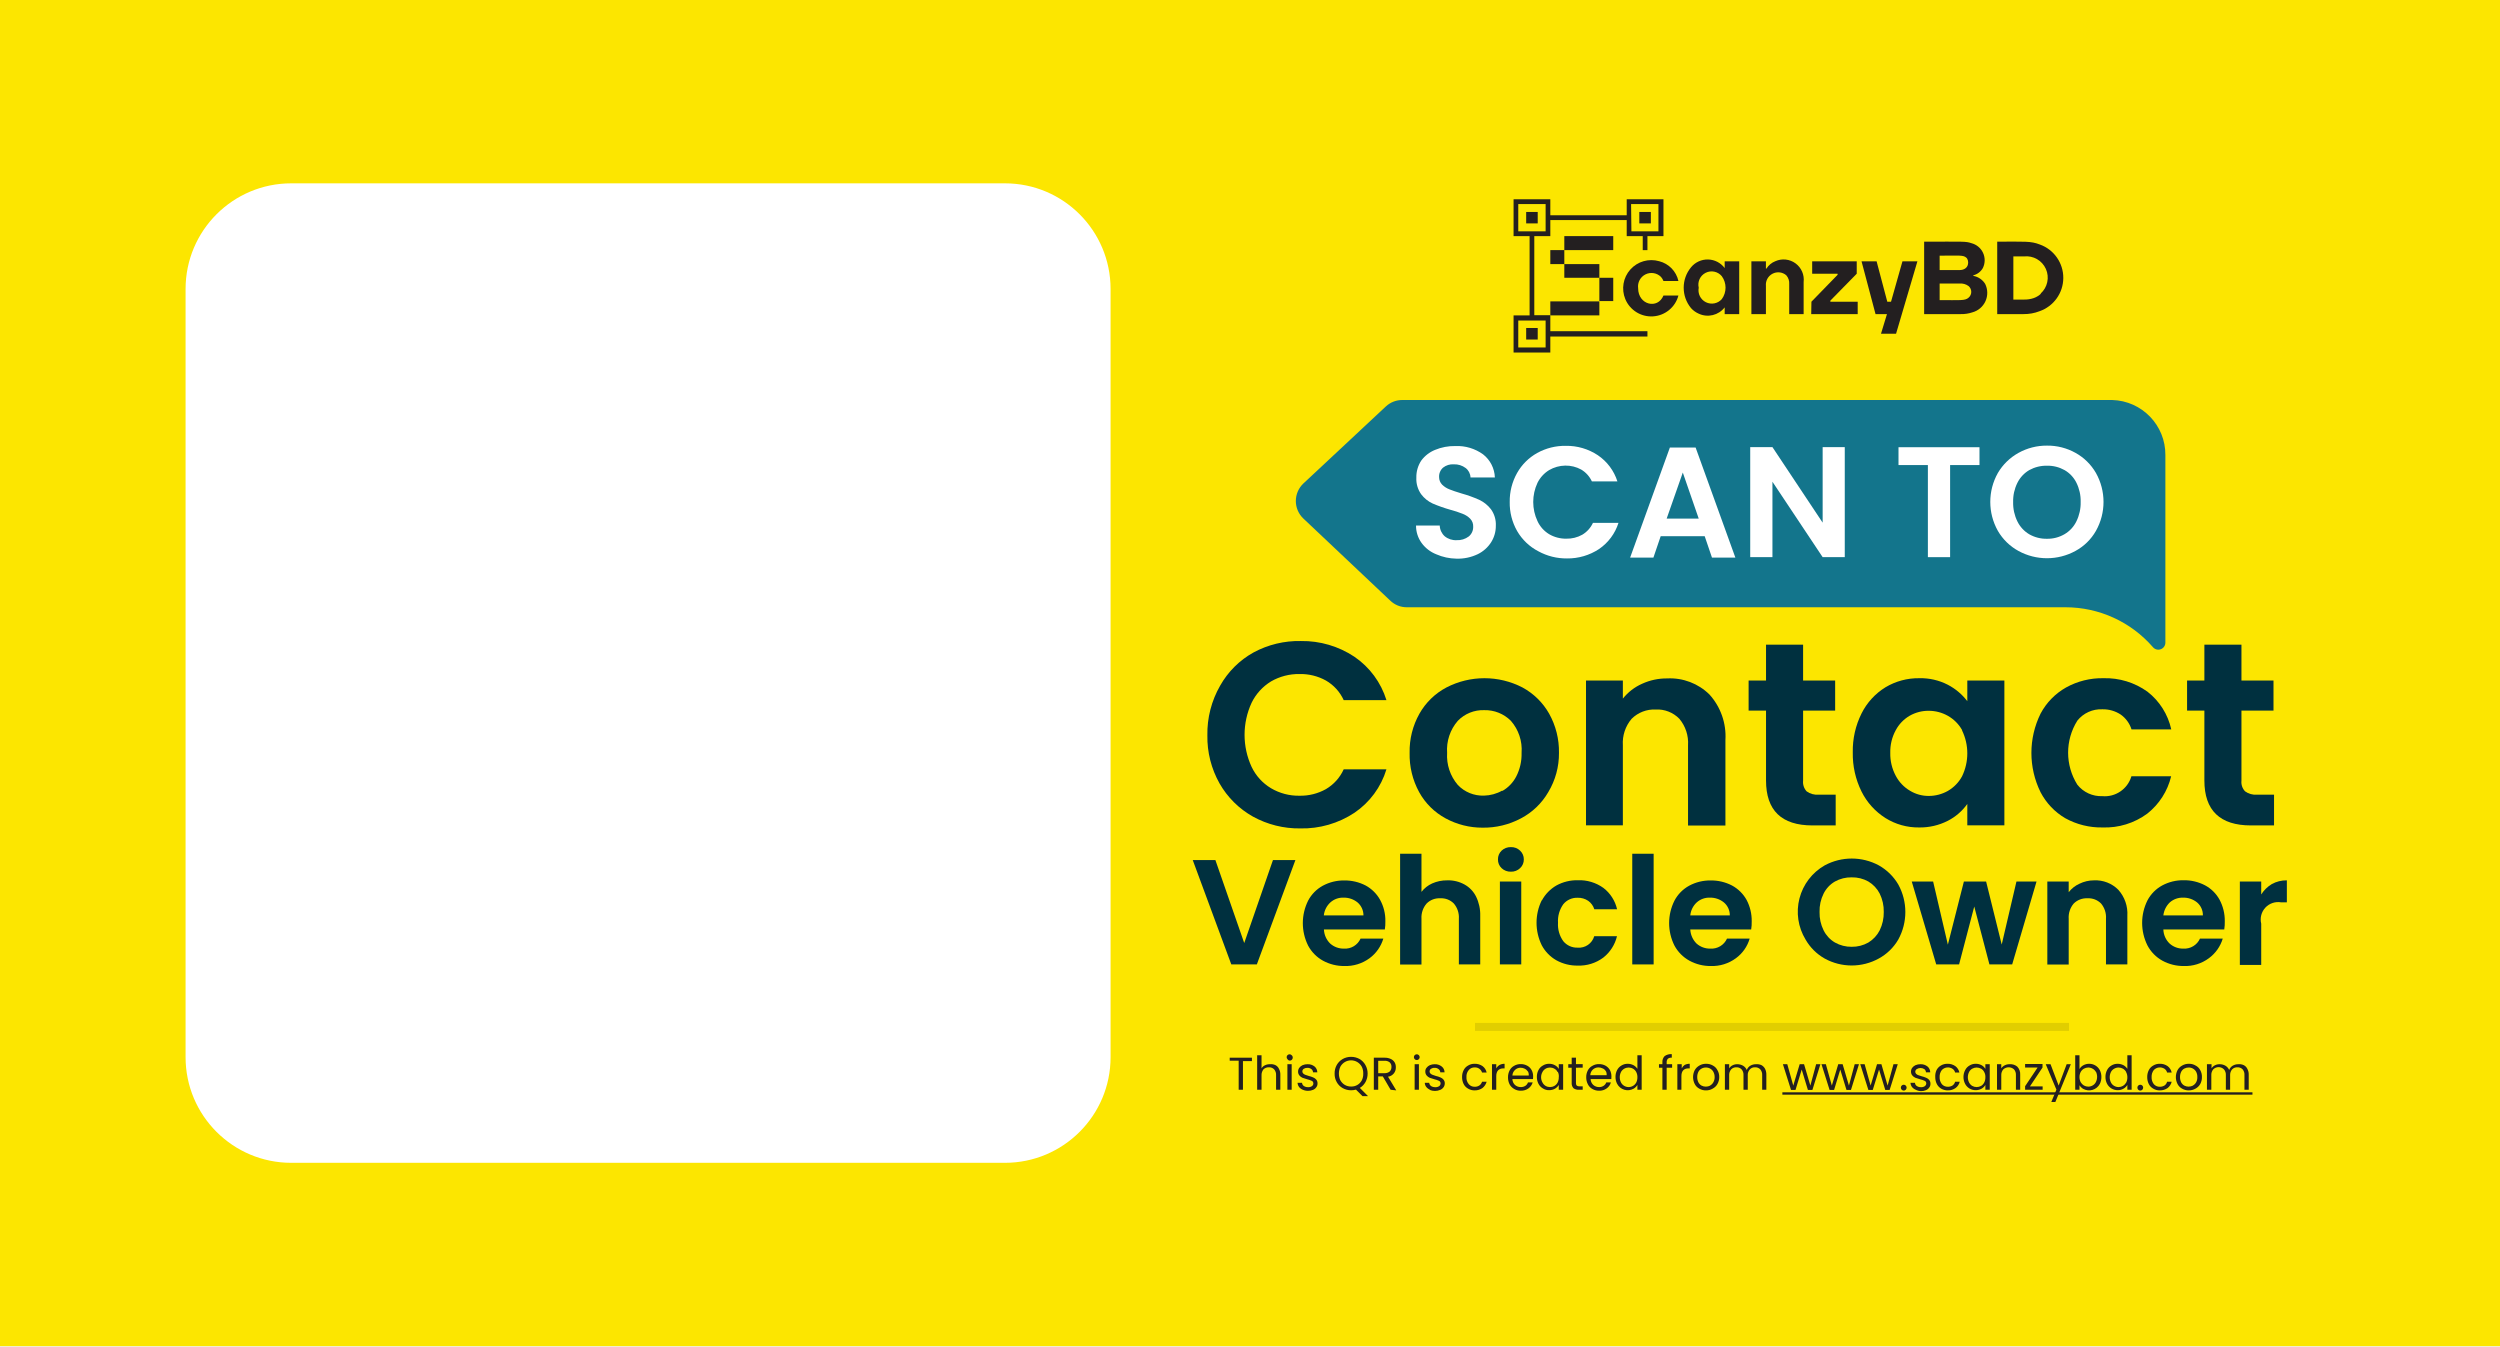
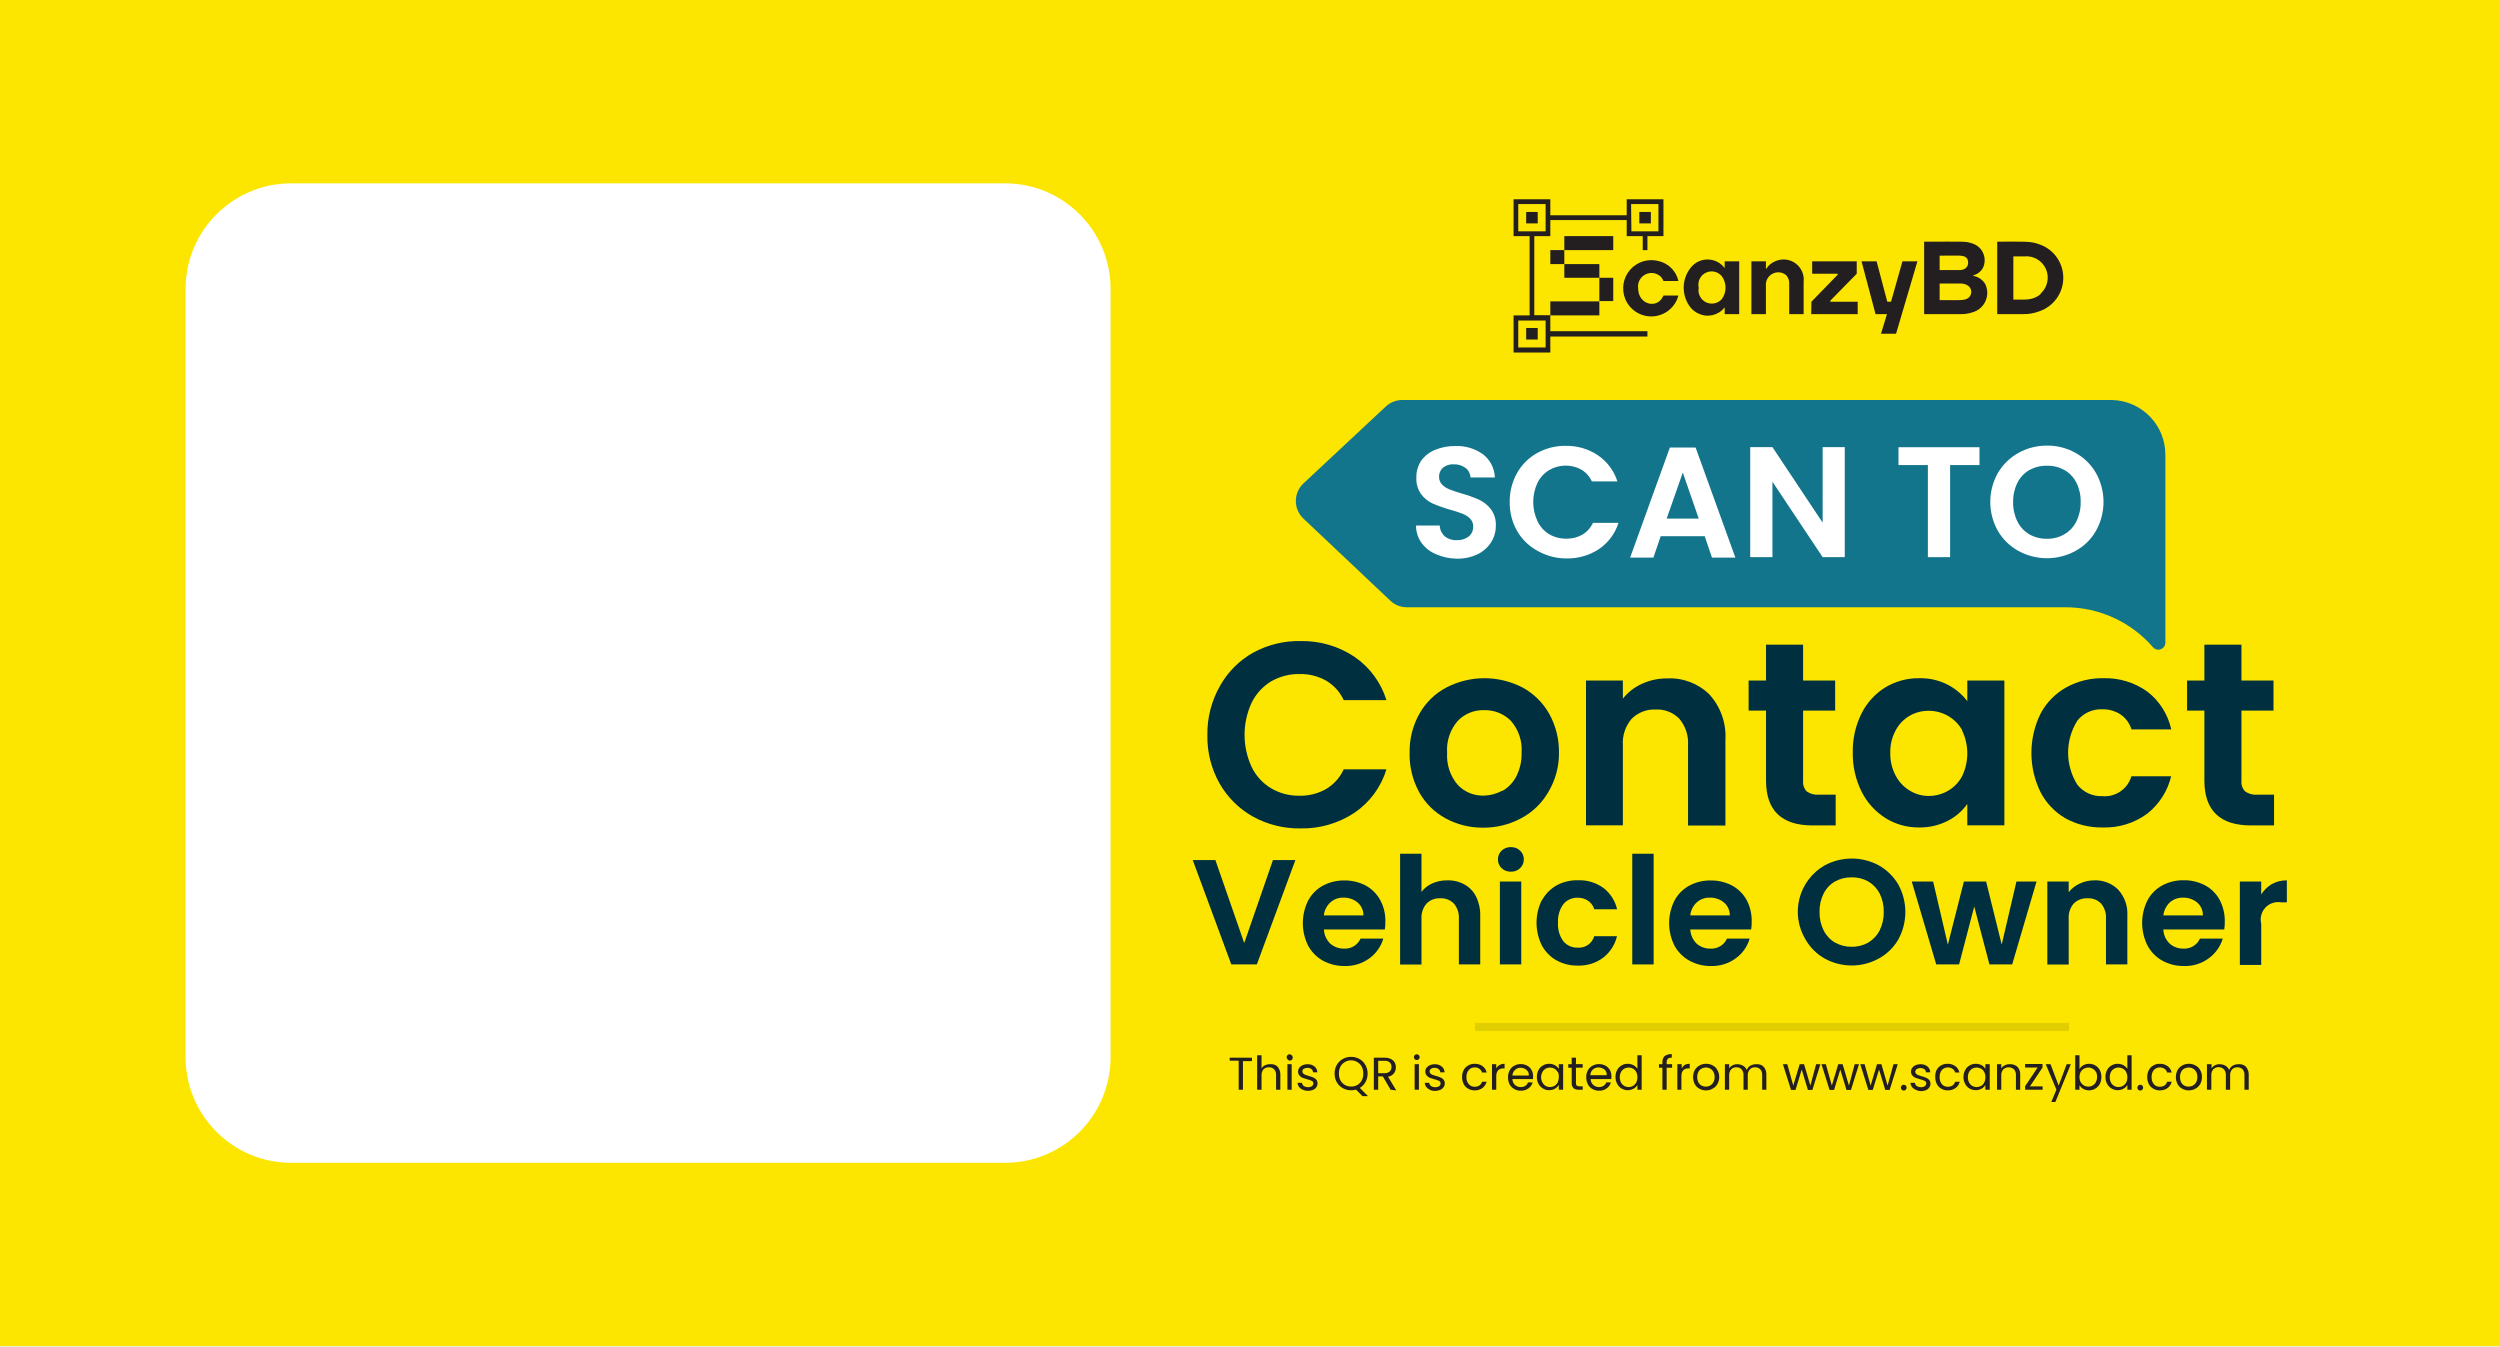
<svg xmlns="http://www.w3.org/2000/svg" viewBox="0 0 234 126">
  <defs>
    <style>.cls-1{fill:#fce600;}.cls-2{fill:#fff;}.cls-3{fill:#00303f;}.cls-4{fill:#13758c;}.cls-5{fill:#231f20;}.cls-6{fill:none;stroke:#746e00;stroke-miterlimit:10;stroke-width:0.75px;opacity:0.2;}</style>
  </defs>
  <g id="Layer_2" data-name="Layer 2">
    <g id="Layer_1-2" data-name="Layer 1">
      <rect class="cls-1" x="54" y="-54" width="126" height="234" transform="translate(54 180) rotate(-90)" />
      <rect class="cls-1" x="9" y="9" width="216" height="108" />
      <rect class="cls-2" x="14.82" y="19.71" width="91.68" height="86.58" rx="9.89" transform="translate(123.66 2.34) rotate(90)" />
      <path class="cls-3" d="M114.21,64.17a8.08,8.08,0,0,1,3.12-3.1A8.93,8.93,0,0,1,121.77,60a8.8,8.8,0,0,1,5,1.47,7.66,7.66,0,0,1,3,4.06h-4a4.06,4.06,0,0,0-1.66-1.83,4.87,4.87,0,0,0-2.47-.61,5.16,5.16,0,0,0-2.67.69,4.81,4.81,0,0,0-1.82,2,7.16,7.16,0,0,0,0,6,4.66,4.66,0,0,0,1.82,2,5.07,5.07,0,0,0,2.67.7,4.87,4.87,0,0,0,2.47-.62,4.11,4.11,0,0,0,1.66-1.85h4a7.56,7.56,0,0,1-3,4.07,8.83,8.83,0,0,1-5.06,1.46,8.92,8.92,0,0,1-4.44-1.11,8.22,8.22,0,0,1-3.12-3.1,8.85,8.85,0,0,1-1.14-4.5A9,9,0,0,1,114.21,64.17Z" />
      <path class="cls-3" d="M135.31,76.6a6.18,6.18,0,0,1-2.48-2.46,7.31,7.31,0,0,1-.89-3.67,7.17,7.17,0,0,1,.92-3.67,6.25,6.25,0,0,1,2.52-2.45,7.74,7.74,0,0,1,7.13,0A6.34,6.34,0,0,1,145,66.8a7.27,7.27,0,0,1,.92,3.67,7,7,0,0,1-1,3.67,6.38,6.38,0,0,1-2.56,2.46,7.43,7.43,0,0,1-3.6.87A7.2,7.2,0,0,1,135.31,76.6Zm5.3-2.56a3.31,3.31,0,0,0,1.31-1.36,4.57,4.57,0,0,0,.5-2.21,4.09,4.09,0,0,0-1-3,3.41,3.41,0,0,0-2.5-1,3.28,3.28,0,0,0-2.47,1,4.12,4.12,0,0,0-1,3,4.21,4.21,0,0,0,1,3,3.22,3.22,0,0,0,2.45,1A3.63,3.63,0,0,0,140.61,74Z" />
      <path class="cls-3" d="M160,65a5.83,5.83,0,0,1,1.5,4.27v8H158V69.76a3.51,3.51,0,0,0-.81-2.48,2.88,2.88,0,0,0-2.22-.87,3,3,0,0,0-2.25.87,3.47,3.47,0,0,0-.82,2.48v7.49h-3.45V63.7h3.45v1.69A4.76,4.76,0,0,1,153.7,64a5.5,5.5,0,0,1,2.35-.5A5.26,5.26,0,0,1,160,65Z" />
      <path class="cls-3" d="M168.77,66.51v6.56a1.28,1.28,0,0,0,.33,1,1.65,1.65,0,0,0,1.12.31h1.6v2.88h-2.17q-4.35,0-4.35-4.21V66.51h-1.63V63.7h1.63V60.34h3.47V63.7h3v2.81Z" />
      <path class="cls-3" d="M174.24,66.78a6.05,6.05,0,0,1,2.24-2.45,6,6,0,0,1,3.16-.85,5.54,5.54,0,0,1,2.67.61,5.45,5.45,0,0,1,1.83,1.54V63.7h3.47V77.25h-3.47v-2a5.08,5.08,0,0,1-1.83,1.58,5.71,5.71,0,0,1-2.69.62,5.79,5.79,0,0,1-3.14-.88,6.2,6.2,0,0,1-2.24-2.48,7.94,7.94,0,0,1-.82-3.68A7.82,7.82,0,0,1,174.24,66.78Zm9.41,1.55A3.51,3.51,0,0,0,182.32,67a3.65,3.65,0,0,0-1.79-.47,3.55,3.55,0,0,0-1.78.46,3.44,3.44,0,0,0-1.31,1.36,4.21,4.21,0,0,0-.51,2.12,4.34,4.34,0,0,0,.51,2.14,3.53,3.53,0,0,0,1.33,1.4,3.34,3.34,0,0,0,1.76.49,3.65,3.65,0,0,0,1.79-.47,3.51,3.51,0,0,0,1.33-1.37,4.94,4.94,0,0,0,0-4.29Z" />
      <path class="cls-3" d="M191,66.79a6.08,6.08,0,0,1,2.38-2.44,6.94,6.94,0,0,1,3.5-.87A6.73,6.73,0,0,1,201,64.74a6.14,6.14,0,0,1,2.23,3.53h-3.72a2.7,2.7,0,0,0-1-1.38,3,3,0,0,0-1.74-.5,2.83,2.83,0,0,0-2.33,1.06,5.64,5.64,0,0,0,0,6,2.84,2.84,0,0,0,2.33,1.07,2.6,2.6,0,0,0,2.73-1.86h3.72a6.34,6.34,0,0,1-2.24,3.5,6.65,6.65,0,0,1-4.18,1.29,6.94,6.94,0,0,1-3.5-.87A6.08,6.08,0,0,1,191,74.16a8.32,8.32,0,0,1,0-7.37Z" />
      <path class="cls-3" d="M209.8,66.51v6.56a1.25,1.25,0,0,0,.34,1,1.64,1.64,0,0,0,1.11.31h1.6v2.88h-2.16c-2.9,0-4.36-1.4-4.36-4.21V66.51h-1.62V63.7h1.62V60.34h3.47V63.7h3v2.81Z" />
      <path class="cls-3" d="M121.25,80.5l-3.61,9.77h-2.39l-3.61-9.77h2.12l2.7,7.77,2.69-7.77Z" />
      <path class="cls-3" d="M129.62,87h-5.7a1.94,1.94,0,0,0,.59,1.32,1.87,1.87,0,0,0,1.28.47,1.59,1.59,0,0,0,1.56-.94h2.13a3.52,3.52,0,0,1-1.29,1.84,3.77,3.77,0,0,1-2.36.73,4.12,4.12,0,0,1-2-.5,3.49,3.49,0,0,1-1.39-1.41,4.72,4.72,0,0,1,0-4.21,3.39,3.39,0,0,1,1.38-1.4,4.11,4.11,0,0,1,2-.49,4.22,4.22,0,0,1,2,.47,3.4,3.4,0,0,1,1.36,1.35,4,4,0,0,1,.49,2A4.34,4.34,0,0,1,129.62,87Zm-2-1.32a1.59,1.59,0,0,0-.55-1.21,2,2,0,0,0-1.31-.45,1.75,1.75,0,0,0-1.23.44,1.92,1.92,0,0,0-.62,1.22Z" />
      <path class="cls-3" d="M137.08,82.79a2.63,2.63,0,0,1,1.08,1.13,3.86,3.86,0,0,1,.39,1.8v4.55h-2V86a2,2,0,0,0-.47-1.43,1.65,1.65,0,0,0-1.27-.49,1.67,1.67,0,0,0-1.28.49,2,2,0,0,0-.48,1.43v4.28h-2V79.91h2v3.57a2.6,2.6,0,0,1,1-.79,3.38,3.38,0,0,1,1.41-.29A3.13,3.13,0,0,1,137.08,82.79Z" />
      <path class="cls-3" d="M140.55,81.26a1.08,1.08,0,0,1-.34-.82,1.09,1.09,0,0,1,.34-.82,1.21,1.21,0,0,1,.87-.33,1.18,1.18,0,0,1,.86.33,1.1,1.1,0,0,1,.35.82,1.09,1.09,0,0,1-.35.82,1.18,1.18,0,0,1-.86.33A1.21,1.21,0,0,1,140.55,81.26Zm1.84,1.25v7.76h-2V82.51Z" />
      <path class="cls-3" d="M144.32,84.28a3.59,3.59,0,0,1,1.36-1.4,4,4,0,0,1,2-.49,3.85,3.85,0,0,1,2.4.72,3.49,3.49,0,0,1,1.28,2h-2.13a1.53,1.53,0,0,0-.57-.79,1.68,1.68,0,0,0-1-.29,1.66,1.66,0,0,0-1.34.61,2.7,2.7,0,0,0-.49,1.73,2.67,2.67,0,0,0,.49,1.72,1.66,1.66,0,0,0,1.34.61,1.49,1.49,0,0,0,1.56-1.07h2.13a3.62,3.62,0,0,1-1.28,2,3.78,3.78,0,0,1-2.4.75,4,4,0,0,1-2-.5,3.52,3.52,0,0,1-1.36-1.4,4.79,4.79,0,0,1,0-4.22Z" />
      <path class="cls-3" d="M154.78,79.91V90.27h-2V79.91Z" />
      <path class="cls-3" d="M163.91,87h-5.7a2,2,0,0,0,.59,1.32,1.88,1.88,0,0,0,1.29.47,1.6,1.6,0,0,0,1.56-.94h2.12a3.47,3.47,0,0,1-1.29,1.84,3.74,3.74,0,0,1-2.35.73,4.09,4.09,0,0,1-2-.5,3.52,3.52,0,0,1-1.4-1.41,4.68,4.68,0,0,1,0-4.21,3.39,3.39,0,0,1,1.38-1.4,4.11,4.11,0,0,1,2-.49,4.21,4.21,0,0,1,2,.47,3.42,3.42,0,0,1,1.37,1.35,4.15,4.15,0,0,1,.48,2A4.34,4.34,0,0,1,163.91,87Zm-2-1.32a1.56,1.56,0,0,0-.55-1.21,2,2,0,0,0-1.31-.45,1.75,1.75,0,0,0-1.23.44,1.91,1.91,0,0,0-.61,1.22Z" />
      <path class="cls-3" d="M170.79,89.72A4.74,4.74,0,0,1,169,87.94,5,5,0,0,1,170.79,81a5.34,5.34,0,0,1,5.07,0,4.88,4.88,0,0,1,1.82,1.79,5.35,5.35,0,0,1,0,5.15,4.74,4.74,0,0,1-1.83,1.78,5.25,5.25,0,0,1-5.06,0Zm4.09-1.5a2.85,2.85,0,0,0,1.06-1.14,3.79,3.79,0,0,0,.38-1.72,3.73,3.73,0,0,0-.38-1.72,2.82,2.82,0,0,0-1.06-1.13,3.06,3.06,0,0,0-1.56-.39,3.1,3.1,0,0,0-1.57.39,2.69,2.69,0,0,0-1.06,1.13,3.61,3.61,0,0,0-.38,1.72,3.66,3.66,0,0,0,.38,1.72,2.72,2.72,0,0,0,1.06,1.14,3.1,3.1,0,0,0,1.57.4A3.07,3.07,0,0,0,174.88,88.22Z" />
      <path class="cls-3" d="M190.62,82.51l-2.28,7.76h-2.13l-1.42-5.42-1.42,5.42h-2.14l-2.29-7.76h2l1.38,5.91,1.5-5.91h2.08l1.46,5.9,1.38-5.9Z" />
      <path class="cls-3" d="M198.27,83.28a3.33,3.33,0,0,1,.85,2.44v4.55h-2V86a2,2,0,0,0-.46-1.43,1.65,1.65,0,0,0-1.27-.49,1.71,1.71,0,0,0-1.29.49,2,2,0,0,0-.47,1.43v4.28h-2V82.51h2v1a2.64,2.64,0,0,1,1-.79A3.13,3.13,0,0,1,196,82.4,3,3,0,0,1,198.27,83.28Z" />
      <path class="cls-3" d="M208.19,87h-5.7a1.9,1.9,0,0,0,.59,1.32,1.85,1.85,0,0,0,1.28.47,1.6,1.6,0,0,0,1.56-.94h2.13a3.54,3.54,0,0,1-1.3,1.84,3.72,3.72,0,0,1-2.35.73,4.12,4.12,0,0,1-2-.5A3.49,3.49,0,0,1,201,88.49a4.72,4.72,0,0,1,0-4.21,3.39,3.39,0,0,1,1.38-1.4,4.11,4.11,0,0,1,2-.49,4.18,4.18,0,0,1,2,.47,3.36,3.36,0,0,1,1.37,1.35,4.15,4.15,0,0,1,.49,2A4.34,4.34,0,0,1,208.19,87Zm-2-1.32a1.55,1.55,0,0,0-.54-1.21,2,2,0,0,0-1.31-.45,1.8,1.8,0,0,0-1.24.44,2,2,0,0,0-.61,1.22Z" />
      <path class="cls-3" d="M212.64,82.75a2.83,2.83,0,0,1,1.41-.35v2.06h-.53a1.63,1.63,0,0,0-1.87,2v3.86h-2V82.51h2v1.21A3,3,0,0,1,212.64,82.75Z" />
      <path class="cls-4" d="M202.68,42.6V60.15a.66.66,0,0,1-1.16.43,10.84,10.84,0,0,0-8.2-3.74H131.67a2.21,2.21,0,0,1-1.54-.62L122,48.54a2.26,2.26,0,0,1,0-3.29l7.71-7.2a2.25,2.25,0,0,1,1.54-.61H197.7A5.12,5.12,0,0,1,202.68,42.6Z" />
      <path class="cls-2" d="M134.43,51.88a3.12,3.12,0,0,1-1.37-1.06,2.75,2.75,0,0,1-.52-1.63h2.22a1.41,1.41,0,0,0,.46,1,1.62,1.62,0,0,0,1.11.37,1.75,1.75,0,0,0,1.15-.35,1.14,1.14,0,0,0,.41-.91,1,1,0,0,0-.28-.75,2,2,0,0,0-.71-.46,9.87,9.87,0,0,0-1.16-.38,13.51,13.51,0,0,1-1.64-.58,2.82,2.82,0,0,1-1.08-.87,2.48,2.48,0,0,1-.45-1.55,2.78,2.78,0,0,1,.46-1.6,3,3,0,0,1,1.29-1,4.7,4.7,0,0,1,1.9-.36,4.13,4.13,0,0,1,2.6.78,2.87,2.87,0,0,1,1.1,2.16h-2.28a1.17,1.17,0,0,0-.45-.88,1.74,1.74,0,0,0-1.12-.35,1.46,1.46,0,0,0-1,.31,1.11,1.11,0,0,0-.37.9,1,1,0,0,0,.28.69,2,2,0,0,0,.68.44c.27.11.65.24,1.15.39a11.86,11.86,0,0,1,1.64.59,3,3,0,0,1,1.1.88,2.44,2.44,0,0,1,.46,1.55,2.86,2.86,0,0,1-.43,1.53,3.09,3.09,0,0,1-1.26,1.13,4.31,4.31,0,0,1-2,.42A4.88,4.88,0,0,1,134.43,51.88Z" />
      <path class="cls-2" d="M142,44.27a4.9,4.9,0,0,1,1.88-1.87,5.36,5.36,0,0,1,2.68-.67,5.27,5.27,0,0,1,3,.88,4.67,4.67,0,0,1,1.83,2.45h-2.39a2.52,2.52,0,0,0-1-1.11,3,3,0,0,0-1.49-.37A3.09,3.09,0,0,0,145,44a2.92,2.92,0,0,0-1.09,1.19,4.23,4.23,0,0,0,0,3.59A2.8,2.8,0,0,0,145,50a3.09,3.09,0,0,0,1.61.42,2.92,2.92,0,0,0,1.49-.37,2.52,2.52,0,0,0,1-1.11h2.39a4.67,4.67,0,0,1-1.82,2.45,5.33,5.33,0,0,1-3,.88,5.46,5.46,0,0,1-2.68-.67A4.9,4.9,0,0,1,142,49.7a5.3,5.3,0,0,1-.69-2.71A5.37,5.37,0,0,1,142,44.27Z" />
      <path class="cls-2" d="M159.56,50.19h-4.12l-.68,2h-2.18l3.72-10.3h2.41l3.72,10.3h-2.19ZM159,48.54l-1.49-4.31L156,48.54Z" />
      <path class="cls-2" d="M172.67,52.15H170.6l-4.7-7.06v7.06h-2.08V41.85h2.08l4.7,7.07V41.85h2.07Z" />
      <path class="cls-2" d="M185.28,41.86v1.67h-2.75v8.62h-2.08V43.53H177.7V41.86Z" />
      <path class="cls-2" d="M188.93,51.57A5,5,0,0,1,187,49.69a5.53,5.53,0,0,1,0-5.42,5.12,5.12,0,0,1,1.93-1.88,5.41,5.41,0,0,1,2.67-.68,5.35,5.35,0,0,1,2.67.68,5,5,0,0,1,1.91,1.88,5.53,5.53,0,0,1,0,5.42,4.89,4.89,0,0,1-1.92,1.88,5.56,5.56,0,0,1-5.33,0ZM193.24,50a2.81,2.81,0,0,0,1.11-1.2,3.9,3.9,0,0,0,.4-1.82,3.82,3.82,0,0,0-.4-1.8A2.78,2.78,0,0,0,193.24,44a3.25,3.25,0,0,0-1.64-.41,3.32,3.32,0,0,0-1.66.41,2.84,2.84,0,0,0-1.11,1.19,3.82,3.82,0,0,0-.4,1.8,3.9,3.9,0,0,0,.4,1.82,2.87,2.87,0,0,0,1.11,1.2,3.23,3.23,0,0,0,1.66.42A3.15,3.15,0,0,0,193.24,50Z" />
      <path class="cls-5" d="M117.18,99v.32h-.84V102h-.4V99.28h-.84V99Z" />
      <path class="cls-5" d="M119.37,99.69a.72.72,0,0,1,.34.35,1.08,1.08,0,0,1,.13.56V102h-.4v-1.36a.76.76,0,0,0-.18-.55.63.63,0,0,0-.49-.19.69.69,0,0,0-.51.19.86.86,0,0,0-.18.58V102h-.41V98.77h.41V100a.7.7,0,0,1,.32-.29,1,1,0,0,1,.47-.1A1,1,0,0,1,119.37,99.69Z" />
      <path class="cls-5" d="M120.51,99.14a.26.26,0,0,1-.08-.19.27.27,0,0,1,.08-.19.28.28,0,0,1,.2-.08.25.25,0,0,1,.18.08A.27.27,0,0,1,121,99a.26.26,0,0,1-.08.19.22.22,0,0,1-.18.08A.24.24,0,0,1,120.51,99.14Zm.39.47V102h-.4V99.61Z" />
      <path class="cls-5" d="M121.94,102a.85.85,0,0,1-.35-.26.74.74,0,0,1-.14-.39h.42a.39.39,0,0,0,.17.3.68.68,0,0,0,.4.11.57.57,0,0,0,.36-.1.3.3,0,0,0,.13-.25.26.26,0,0,0-.14-.24,2.19,2.19,0,0,0-.44-.15l-.44-.14a.77.77,0,0,1-.29-.22.55.55,0,0,1-.12-.37.58.58,0,0,1,.11-.34.78.78,0,0,1,.31-.25,1.16,1.16,0,0,1,.47-.09,1,1,0,0,1,.65.21.71.71,0,0,1,.26.55h-.4a.4.4,0,0,0-.15-.3.58.58,0,0,0-.38-.12.59.59,0,0,0-.34.09.3.3,0,0,0-.13.25.27.27,0,0,0,.08.19.62.62,0,0,0,.19.12l.33.11a2.28,2.28,0,0,1,.42.14.69.69,0,0,1,.28.2.52.52,0,0,1,.12.36.54.54,0,0,1-.11.35.65.65,0,0,1-.31.25,1.11,1.11,0,0,1-.46.09A1.15,1.15,0,0,1,121.94,102Z" />
      <path class="cls-5" d="M127.53,102.6l-.61-.61a1.76,1.76,0,0,1-.46.06,1.59,1.59,0,0,1-.78-.2,1.44,1.44,0,0,1-.56-.56,1.53,1.53,0,0,1-.2-.8,1.57,1.57,0,0,1,.2-.81,1.5,1.5,0,0,1,.56-.56,1.59,1.59,0,0,1,.78-.2,1.63,1.63,0,0,1,.79.2,1.48,1.48,0,0,1,.55.56,1.58,1.58,0,0,1,.21.81,1.63,1.63,0,0,1-.2.79,1.47,1.47,0,0,1-.53.55l.77.77Zm-2.06-1.47a1.1,1.1,0,0,0,.41.42,1.14,1.14,0,0,0,.58.15,1.1,1.1,0,0,0,1-.57,1.34,1.34,0,0,0,.14-.64,1.35,1.35,0,0,0-.14-.65,1.14,1.14,0,0,0-2,0,1.56,1.56,0,0,0,0,1.29Z" />
      <path class="cls-5" d="M130.16,102l-.73-1.25H129V102h-.41V99h1a1.32,1.32,0,0,1,.59.12.81.81,0,0,1,.36.32.87.87,0,0,1,.11.46.85.85,0,0,1-.73.88l.77,1.28ZM129,100.45h.59a.72.72,0,0,0,.49-.16.57.57,0,0,0,.16-.43.54.54,0,0,0-.16-.42.7.7,0,0,0-.49-.15H129Z" />
      <path class="cls-5" d="M132.42,99.14a.26.26,0,0,1-.08-.19.27.27,0,0,1,.27-.27.26.26,0,0,1,.19.08.27.27,0,0,1,.08.19.26.26,0,0,1-.08.19.22.22,0,0,1-.19.08A.24.24,0,0,1,132.42,99.14Zm.39.47V102h-.4V99.61Z" />
      <path class="cls-5" d="M133.85,102a.85.85,0,0,1-.35-.26.66.66,0,0,1-.14-.39h.41a.46.46,0,0,0,.17.3.7.7,0,0,0,.4.11.58.58,0,0,0,.37-.1.33.33,0,0,0,.13-.25.26.26,0,0,0-.14-.24,2.19,2.19,0,0,0-.44-.15l-.44-.14a.77.77,0,0,1-.29-.22.55.55,0,0,1-.12-.37.51.51,0,0,1,.11-.34.78.78,0,0,1,.31-.25,1.14,1.14,0,0,1,.46-.09,1,1,0,0,1,.65.21.69.69,0,0,1,.27.55h-.4a.38.38,0,0,0-.16-.3.53.53,0,0,0-.37-.12.57.57,0,0,0-.34.09.3.3,0,0,0-.13.25.24.24,0,0,0,.08.19.52.52,0,0,0,.19.12l.32.11a2.17,2.17,0,0,1,.43.14.69.69,0,0,1,.28.2.52.52,0,0,1,.12.36.61.61,0,0,1-.11.35.7.7,0,0,1-.31.25,1.26,1.26,0,0,1-1,0Z" />
      <path class="cls-5" d="M137,100.16a1,1,0,0,1,.42-.43,1.13,1.13,0,0,1,.61-.16,1.25,1.25,0,0,1,.74.22,1,1,0,0,1,.38.6h-.43a.65.65,0,0,0-.25-.35.68.68,0,0,0-.44-.13.69.69,0,0,0-.55.24.91.91,0,0,0-.22.66.92.92,0,0,0,.22.67.69.69,0,0,0,.55.24.74.74,0,0,0,.44-.12.65.65,0,0,0,.25-.35h.43a1.14,1.14,0,0,1-.39.59,1.22,1.22,0,0,1-.73.22,1.13,1.13,0,0,1-.61-.16,1,1,0,0,1-.42-.43,1.4,1.4,0,0,1-.15-.66A1.36,1.36,0,0,1,137,100.16Z" />
      <path class="cls-5" d="M140.36,99.68a1,1,0,0,1,.47-.11V100h-.1c-.45,0-.68.25-.68.73V102h-.4V99.61h.4V100A.86.86,0,0,1,140.36,99.68Z" />
      <path class="cls-5" d="M143.49,101h-1.93a.78.78,0,0,0,.24.55.8.8,0,0,0,.54.2.76.76,0,0,0,.44-.12.64.64,0,0,0,.24-.32h.44a1.06,1.06,0,0,1-.39.56,1.17,1.17,0,0,1-.73.22,1.13,1.13,0,0,1-.61-.16,1.11,1.11,0,0,1-.43-.43,1.4,1.4,0,0,1-.15-.66,1.33,1.33,0,0,1,.15-.65,1,1,0,0,1,.42-.43,1.17,1.17,0,0,1,.62-.16,1.2,1.2,0,0,1,.61.15,1,1,0,0,1,.41.41,1.17,1.17,0,0,1,.14.59A2.18,2.18,0,0,1,143.49,101Zm-.5-.72a.62.62,0,0,0-.28-.25.79.79,0,0,0-.38-.09.73.73,0,0,0-.52.2.76.76,0,0,0-.25.53h1.53A.71.71,0,0,0,143,100.25Z" />
      <path class="cls-5" d="M144,100.16a1,1,0,0,1,.42-.43,1.06,1.06,0,0,1,.58-.16,1.07,1.07,0,0,1,.55.14.88.88,0,0,1,.35.34v-.44h.41V102h-.41v-.45a1,1,0,0,1-.35.35,1.1,1.1,0,0,1-.55.14,1,1,0,0,1-.58-.16,1.05,1.05,0,0,1-.42-.44,1.38,1.38,0,0,1-.15-.65A1.36,1.36,0,0,1,144,100.16Zm1.79.18a.69.69,0,0,0-.3-.31.82.82,0,0,0-.82,0,.76.76,0,0,0-.29.3,1,1,0,0,0,0,1,.79.79,0,0,0,.29.31.82.82,0,0,0,.82,0,.75.75,0,0,0,.3-.31,1,1,0,0,0,.11-.48A.88.88,0,0,0,145.82,100.34Z" />
      <path class="cls-5" d="M147.51,99.94v1.42a.34.34,0,0,0,.07.25.37.37,0,0,0,.26.07h.3V102h-.36a.76.76,0,0,1-.51-.15.69.69,0,0,1-.16-.51V99.94h-.32v-.33h.32V99h.4v.6h.63v.33Z" />
      <path class="cls-5" d="M150.82,101h-1.94a.79.79,0,0,0,.25.55.8.8,0,0,0,.54.2.73.73,0,0,0,.43-.12.66.66,0,0,0,.25-.32h.43a1,1,0,0,1-.39.56,1.12,1.12,0,0,1-.72.22,1.19,1.19,0,0,1-.62-.16,1,1,0,0,1-.42-.43,1.4,1.4,0,0,1-.16-.66,1.33,1.33,0,0,1,.15-.65,1,1,0,0,1,.43-.43,1.15,1.15,0,0,1,.62-.16,1.23,1.23,0,0,1,.61.15,1.08,1.08,0,0,1,.41.41,1.28,1.28,0,0,1,.14.59A2.18,2.18,0,0,1,150.82,101Zm-.51-.72A.55.55,0,0,0,150,100a.86.86,0,0,0-.39-.09.77.77,0,0,0-.52.2.76.76,0,0,0-.24.53h1.53A.71.71,0,0,0,150.31,100.25Z" />
      <path class="cls-5" d="M151.36,100.16a1.06,1.06,0,0,1,.41-.43,1.09,1.09,0,0,1,.59-.16,1.19,1.19,0,0,1,.53.13,1,1,0,0,1,.37.34V98.77h.4V102h-.4v-.45a1,1,0,0,1-.35.35,1.12,1.12,0,0,1-1.55-.46,1.38,1.38,0,0,1-.15-.65A1.36,1.36,0,0,1,151.36,100.16Zm1.79.18a.75.75,0,0,0-.3-.31.82.82,0,0,0-.82,0,.79.79,0,0,0-.3.3,1.1,1.1,0,0,0,0,1,.81.81,0,0,0,1.42,0,1.06,1.06,0,0,0,.11-.48A1,1,0,0,0,153.15,100.34Z" />
      <path class="cls-5" d="M156.51,99.94H156V102h-.4V99.94h-.32v-.33h.32v-.17a.76.76,0,0,1,.21-.59,1,1,0,0,1,.67-.18V99a.51.51,0,0,0-.37.1.46.46,0,0,0-.11.34v.17h.51Z" />
      <path class="cls-5" d="M157.68,99.68a1,1,0,0,1,.48-.11V100h-.11c-.45,0-.67.25-.67.73V102H157V99.61h.41V100A.84.84,0,0,1,157.68,99.68Z" />
      <path class="cls-5" d="M159.06,101.9a1,1,0,0,1-.43-.43,1.42,1.42,0,0,1,0-1.31,1.13,1.13,0,0,1,.44-.43,1.19,1.19,0,0,1,.62-.16,1.23,1.23,0,0,1,.63.16,1,1,0,0,1,.43.43,1.23,1.23,0,0,1,.17.65,1.3,1.3,0,0,1-.17.66,1.1,1.1,0,0,1-.45.43,1.19,1.19,0,0,1-.62.16A1.17,1.17,0,0,1,159.06,101.9Zm1-.29a.77.77,0,0,0,.31-.31.94.94,0,0,0,.12-.49,1,1,0,0,0-.12-.49.78.78,0,0,0-.7-.4.77.77,0,0,0-.4.1.72.72,0,0,0-.3.3,1.07,1.07,0,0,0-.11.49,1.09,1.09,0,0,0,.11.5.76.76,0,0,0,.29.3.88.88,0,0,0,.4.1A.91.91,0,0,0,160.08,101.61Z" />
      <path class="cls-5" d="M164.86,99.69a.84.84,0,0,1,.35.35,1.19,1.19,0,0,1,.12.56V102h-.39v-1.36a.76.76,0,0,0-.18-.55.63.63,0,0,0-.49-.19.61.61,0,0,0-.49.2.77.77,0,0,0-.19.57V102h-.4v-1.36a.76.76,0,0,0-.18-.55.62.62,0,0,0-.48-.19.63.63,0,0,0-.5.2.81.81,0,0,0-.18.57V102h-.4V99.61h.4V100a.75.75,0,0,1,.32-.29.92.92,0,0,1,.44-.1,1.09,1.09,0,0,1,.54.14.86.86,0,0,1,.35.4.77.77,0,0,1,.33-.4,1,1,0,0,1,.52-.14A1.07,1.07,0,0,1,164.86,99.69Z" />
      <path class="cls-5" d="M170.39,99.61l-.75,2.41h-.42l-.58-1.91-.58,1.91h-.42l-.76-2.41h.41l.56,2,.6-2h.41l.59,2,.54-2Z" />
      <path class="cls-5" d="M174,99.61l-.75,2.41h-.42l-.58-1.91-.58,1.91h-.42l-.76-2.41h.41l.56,2,.6-2h.41l.59,2,.54-2Z" />
      <path class="cls-5" d="M177.63,99.61l-.76,2.41h-.41l-.58-1.91-.59,1.91h-.41l-.76-2.41h.41l.56,2,.6-2h.41l.58,2,.55-2Z" />
      <path class="cls-5" d="M178,102a.3.3,0,0,1-.08-.2.27.27,0,0,1,.27-.27.26.26,0,0,1,.19.08.27.27,0,0,1,.08.19.3.3,0,0,1-.08.2.26.26,0,0,1-.19.08A.27.27,0,0,1,178,102Z" />
      <path class="cls-5" d="M179.31,102a.85.85,0,0,1-.35-.26.74.74,0,0,1-.14-.39h.42a.39.39,0,0,0,.17.3.67.67,0,0,0,.39.11.58.58,0,0,0,.37-.1.33.33,0,0,0,.13-.25.26.26,0,0,0-.14-.24,2.19,2.19,0,0,0-.44-.15l-.44-.14a.77.77,0,0,1-.29-.22.55.55,0,0,1-.12-.37.58.58,0,0,1,.11-.34.78.78,0,0,1,.31-.25,1.16,1.16,0,0,1,.47-.09,1,1,0,0,1,.65.21.71.71,0,0,1,.26.55h-.4a.4.4,0,0,0-.15-.3.67.67,0,0,0-.72,0,.3.3,0,0,0-.13.25.27.27,0,0,0,.08.19.52.52,0,0,0,.19.12l.33.11a2.28,2.28,0,0,1,.42.14.69.69,0,0,1,.28.2.52.52,0,0,1,.12.36.54.54,0,0,1-.11.35.7.7,0,0,1-.31.25,1.11,1.11,0,0,1-.46.09A1.15,1.15,0,0,1,179.31,102Z" />
      <path class="cls-5" d="M181.26,100.16a1.06,1.06,0,0,1,.41-.43,1.17,1.17,0,0,1,.62-.16,1.22,1.22,0,0,1,.73.22,1,1,0,0,1,.38.6H183a.59.59,0,0,0-.24-.35.79.79,0,0,0-1,.11,1,1,0,0,0-.21.66,1,1,0,0,0,.21.67.71.71,0,0,0,.56.24.78.78,0,0,0,.44-.12.63.63,0,0,0,.24-.35h.43a1,1,0,0,1-.39.59,1.19,1.19,0,0,1-.72.22,1.17,1.17,0,0,1-.62-.16,1.06,1.06,0,0,1-.41-.43,1.4,1.4,0,0,1-.15-.66A1.36,1.36,0,0,1,181.26,100.16Z" />
      <path class="cls-5" d="M183.94,100.16a1,1,0,0,1,.41-.43,1.06,1.06,0,0,1,.58-.16,1.11,1.11,0,0,1,.56.14.92.92,0,0,1,.34.34v-.44h.41V102h-.41v-.45a.9.9,0,0,1-.35.35,1.1,1.1,0,0,1-.55.14,1.1,1.1,0,0,1-1-.6,1.38,1.38,0,0,1-.15-.65A1.36,1.36,0,0,1,183.94,100.16Zm1.78.18a.73.73,0,0,0-.29-.31.88.88,0,0,0-.42-.11.84.84,0,0,0-.41.11.76.76,0,0,0-.29.3,1.1,1.1,0,0,0,0,1,.79.79,0,0,0,.29.31.84.84,0,0,0,.41.11.88.88,0,0,0,.42-.11.79.79,0,0,0,.29-.31,1,1,0,0,0,.11-.48A.88.88,0,0,0,185.72,100.34Z" />
      <path class="cls-5" d="M188.81,99.83a1,1,0,0,1,.28.77V102h-.4v-1.36a.76.76,0,0,0-.18-.55.75.75,0,0,0-1,0,.81.81,0,0,0-.19.58V102h-.4V99.61h.4V100a.78.78,0,0,1,.33-.29.93.93,0,0,1,.45-.1A1,1,0,0,1,188.81,99.83Z" />
      <path class="cls-5" d="M190,101.69h1.19V102h-1.64v-.33l1.17-1.75h-1.17v-.33h1.63v.33Z" />
      <path class="cls-5" d="M193.83,99.61l-1.45,3.54H192l.48-1.16-1-2.38h.45l.76,2,.75-2Z" />
      <path class="cls-5" d="M195,99.71a1.09,1.09,0,0,1,.54-.14,1.12,1.12,0,0,1,1,.59,1.36,1.36,0,0,1,.15.65,1.38,1.38,0,0,1-.15.65,1.14,1.14,0,0,1-1.55.46,1,1,0,0,1-.35-.34V102h-.4V98.77h.4v1.29A.93.93,0,0,1,195,99.71Zm1.17.62a.72.72,0,0,0-.3-.3.81.81,0,0,0-.41-.11.84.84,0,0,0-.41.11.81.81,0,0,0-.3.31,1,1,0,0,0-.11.47,1.06,1.06,0,0,0,.11.48.89.89,0,0,0,.3.31.84.84,0,0,0,.41.11.81.81,0,0,0,.41-.11.75.75,0,0,0,.3-.31,1.1,1.1,0,0,0,0-1Z" />
      <path class="cls-5" d="M197.22,100.16a1.06,1.06,0,0,1,.41-.43,1.09,1.09,0,0,1,.59-.16,1.22,1.22,0,0,1,.53.13,1,1,0,0,1,.37.34V98.77h.4V102h-.4v-.45a.93.93,0,0,1-.36.35,1,1,0,0,1-.54.14,1.11,1.11,0,0,1-1-.6,1.38,1.38,0,0,1-.15-.65A1.36,1.36,0,0,1,197.22,100.16Zm1.79.18a.81.81,0,0,0-.3-.31.84.84,0,0,0-.41-.11.81.81,0,0,0-.41.11.72.72,0,0,0-.3.3,1.1,1.1,0,0,0,0,1,.75.75,0,0,0,.3.31.81.81,0,0,0,.41.11.84.84,0,0,0,.41-.11.89.89,0,0,0,.3-.31,1.06,1.06,0,0,0,.11-.48A1,1,0,0,0,199,100.34Z" />
      <path class="cls-5" d="M200.14,102a.26.26,0,0,1-.08-.2.24.24,0,0,1,.08-.19.26.26,0,0,1,.19-.08.27.27,0,0,1,.27.27.3.3,0,0,1-.08.2.27.27,0,0,1-.19.08A.26.26,0,0,1,200.14,102Z" />
      <path class="cls-5" d="M201.13,100.16a1,1,0,0,1,.42-.43,1.11,1.11,0,0,1,.61-.16,1.2,1.2,0,0,1,.73.22,1,1,0,0,1,.38.6h-.43a.59.59,0,0,0-.24-.35.79.79,0,0,0-1,.11,1,1,0,0,0-.21.66,1,1,0,0,0,.21.67.71.71,0,0,0,.56.24.78.78,0,0,0,.44-.12.59.59,0,0,0,.24-.35h.43a1.07,1.07,0,0,1-.38.59,1.24,1.24,0,0,1-.73.22,1.11,1.11,0,0,1-.61-.16,1,1,0,0,1-.42-.43,1.4,1.4,0,0,1-.15-.66A1.36,1.36,0,0,1,201.13,100.16Z" />
      <path class="cls-5" d="M204.25,101.9a1,1,0,0,1-.43-.43,1.42,1.42,0,0,1,0-1.31,1.07,1.07,0,0,1,.44-.43,1.19,1.19,0,0,1,.62-.16,1.17,1.17,0,0,1,.62.16,1,1,0,0,1,.44.43,1.23,1.23,0,0,1,.16.65,1.29,1.29,0,0,1-.16.66,1.1,1.1,0,0,1-.45.43,1.23,1.23,0,0,1-.63.16A1.16,1.16,0,0,1,204.25,101.9Zm1-.29a.77.77,0,0,0,.31-.31.94.94,0,0,0,.11-.49,1,1,0,0,0-.11-.49.78.78,0,0,0-.7-.4.83.83,0,0,0-.41.1.7.7,0,0,0-.29.3,1.07,1.07,0,0,0-.11.49,1.09,1.09,0,0,0,.11.5.76.76,0,0,0,.29.3.87.87,0,0,0,.39.1A1,1,0,0,0,205.27,101.61Z" />
      <path class="cls-5" d="M210,99.69a.74.74,0,0,1,.35.35,1.08,1.08,0,0,1,.13.56V102h-.4v-1.36a.76.76,0,0,0-.17-.55.63.63,0,0,0-.49-.19.63.63,0,0,0-.5.2.81.81,0,0,0-.18.57V102h-.4v-1.36a.76.76,0,0,0-.18-.55.71.71,0,0,0-1,0,.81.81,0,0,0-.18.57V102h-.41V99.61H207V100a.75.75,0,0,1,.32-.29.92.92,0,0,1,.44-.1,1.09,1.09,0,0,1,.54.14.86.86,0,0,1,.35.4.77.77,0,0,1,.33-.4,1,1,0,0,1,.52-.14A1,1,0,0,1,210,99.69Z" />
-       <path class="cls-5" d="M166.83,102.46v-.22h44v.22Z" />
      <line class="cls-6" x1="138.06" y1="96.12" x2="193.66" y2="96.12" />
      <path class="cls-5" d="M146.42,24.72h-1.31V23.41h1.31Zm-1.31,4.8V28.21h4.59v1.31Zm1.31-6.11V22.1H151v1.31ZM149.7,26h-3.28V24.72h3.28Zm0,2.18V26H151v2.18Z" />
      <path class="cls-5" d="M152.13,28a2.64,2.64,0,0,1,3.17-3.55,2.46,2.46,0,0,1,1.8,1.85h-1.4a1.33,1.33,0,0,0-.23-.38,1.26,1.26,0,0,0-2.14,1.06c0,1.57,1.84,2,2.37.68h1.4A2.63,2.63,0,0,1,152.13,28Z" />
      <path class="cls-5" d="M159,29.36a2.08,2.08,0,0,1-.72-.52,3,3,0,0,1,0-3.82,2,2,0,0,1,3.15.07h0v-.63h1.36V29.4h-1.36v-.63h0A2,2,0,0,1,159,29.36ZM161.16,28a1.82,1.82,0,0,0,0-2.15A1.24,1.24,0,0,0,159,26.93,1.25,1.25,0,0,0,161.16,28Z" />
      <path class="cls-5" d="M163.93,24.46h1.36v.68h.05a1.7,1.7,0,0,1,.83-.69,1.89,1.89,0,0,1,2.65,1.95v3h-1.35V26.59a1.11,1.11,0,0,0-.28-.83,1.16,1.16,0,0,0-1.9,1V29.4h-1.36Z" />
      <path class="cls-5" d="M169.55,28.24,172,25.72v-.1h-2.38V24.46h4.17v1.16l-2.47,2.52v.1h2.56V29.4h-4.35Z" />
      <path class="cls-5" d="M176.62,29.4h-1.07l-1.31-4.94h1.41l1,3.78H177l1.07-3.78h1.4l-2,6.78h-1.41Z" />
      <polygon class="cls-5" points="143.93 20.91 143.39 20.91 142.85 20.91 142.85 20.38 142.85 19.84 143.39 19.84 143.93 19.84 143.93 20.38 143.93 20.91" />
      <polygon class="cls-5" points="154.52 20.91 153.98 20.91 153.44 20.91 153.44 20.38 153.44 19.84 153.98 19.84 154.52 19.84 154.52 20.38 154.52 20.91" />
      <polygon class="cls-5" points="143.93 31.78 143.39 31.78 142.85 31.78 142.85 31.24 142.85 30.7 143.39 30.7 143.93 30.7 143.93 31.24 143.93 31.78" />
      <path class="cls-5" d="M184.7,25.82v-.05a1.42,1.42,0,0,0,.9-.69,1.65,1.65,0,0,0-1.08-2.32c-.54-.18-.66-.14-4.42-.14V29.4h3.44a3.15,3.15,0,0,0,1.06-.16,1.89,1.89,0,0,0,1.21-2.67A1.66,1.66,0,0,0,184.7,25.82Zm-3.15-1.89c1.87,0,2.21-.07,2.5.19s.3,1.16-.66,1.16h-1.84Zm2.7,3.94c-.33.29-.8.22-2.7.22V26.54h1.89a1.21,1.21,0,0,1,.81.23A.71.71,0,0,1,184.25,27.87Z" />
      <path class="cls-5" d="M190.94,22.89c-.87-.34-1.42-.27-4-.27V29.4h2.47a4,4,0,0,0,1.49-.27A3.31,3.31,0,0,0,190.94,22.89Zm.1,4.59a1.87,1.87,0,0,1-.68.42,2.67,2.67,0,0,1-.91.14h-1V24h1A2,2,0,0,1,191,27.48Z" />
      <path class="cls-5" d="M152.26,20.15h-7.15v-1.5h-3.44V22.1h1.5v7.42h-1.5V33h3.44v-1.5h9.09V31h-9.09v-1.5h-1.5V22.1h1.5V20.6h7.15v1.5h1.5v1.31h.44V22.1h1.5V18.65h-3.44Zm-7.59,12.37h-2.56V30h2.56Zm0-10.87h-2.56V19.1h2.56Zm8-2.55h2.56v2.55H152.7Z" />
    </g>
  </g>
</svg>
